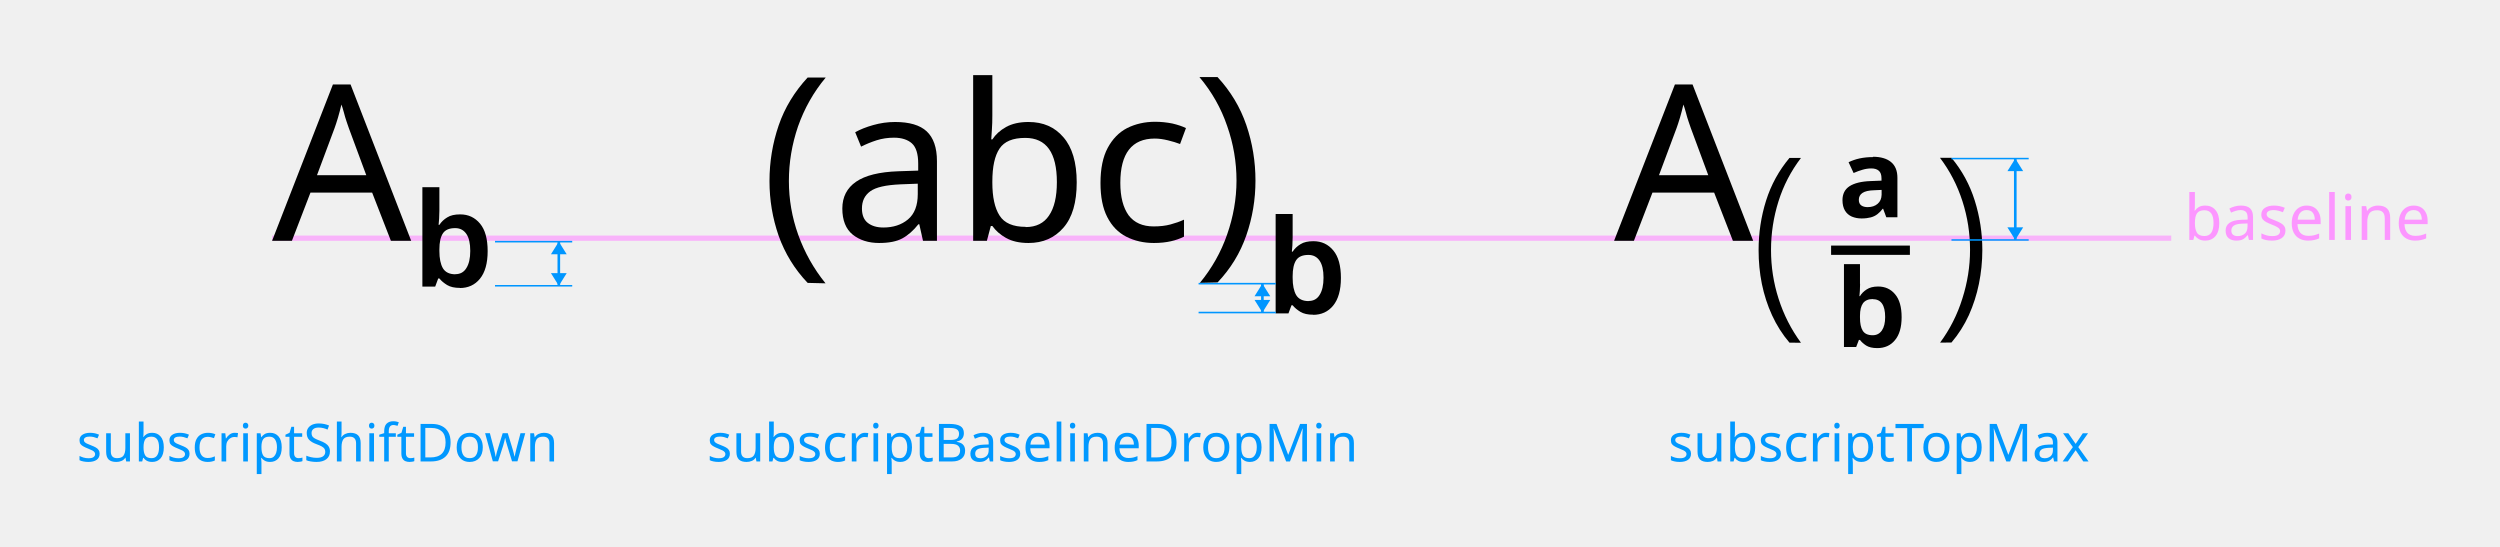
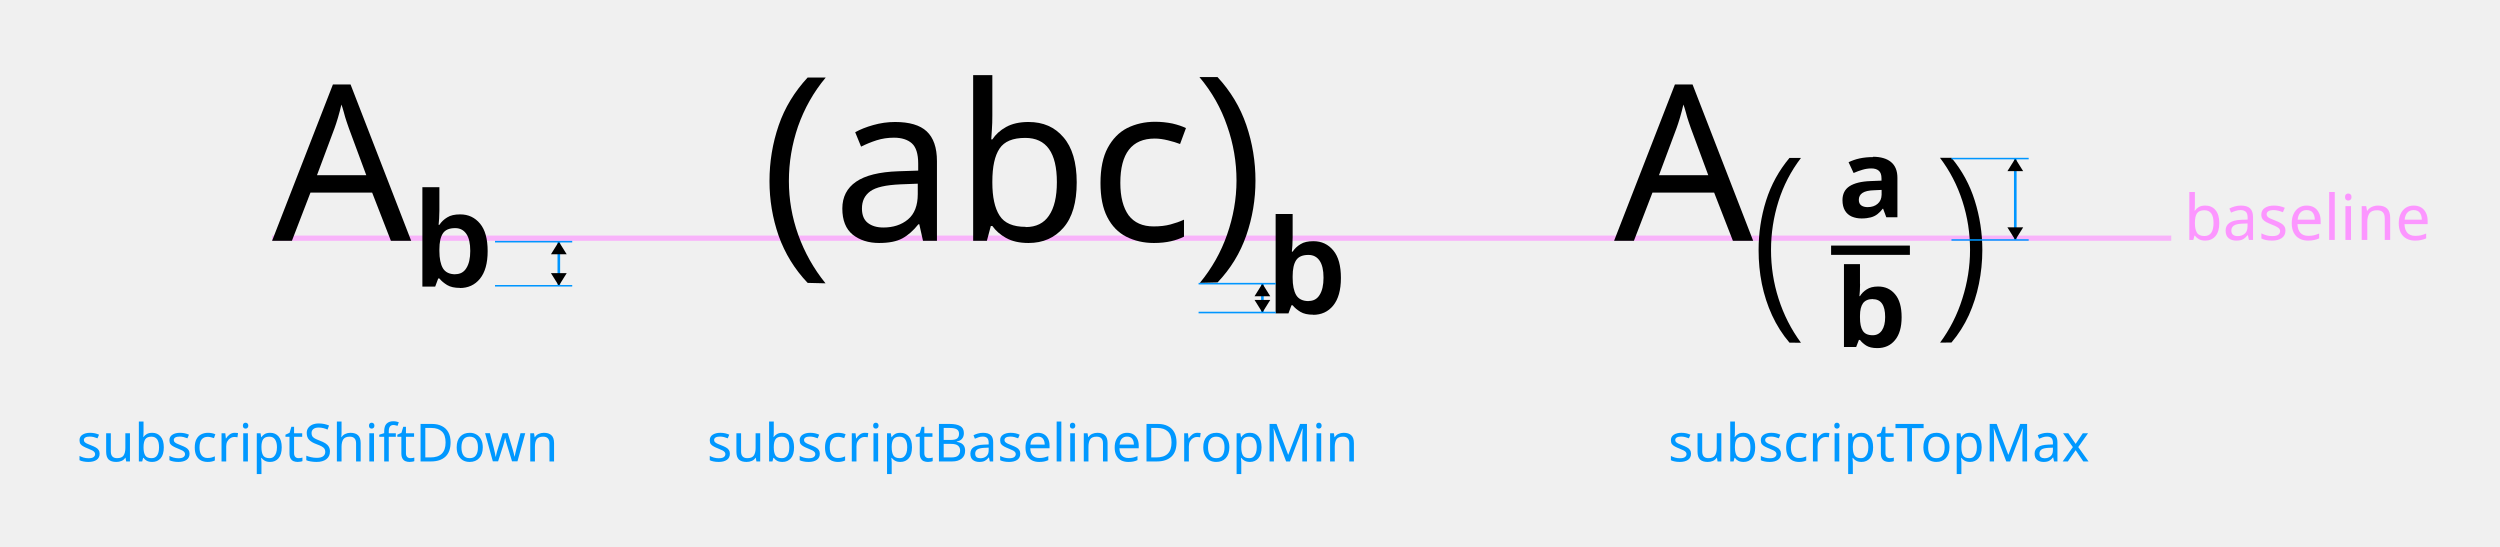
<svg xmlns="http://www.w3.org/2000/svg" xmlns:xlink="http://www.w3.org/1999/xlink" width="476pt" height="104pt" version="1.1" viewBox="0 0 476 104">
+   <style>
+   path {
+    fill: black;
+   }
+   @media (prefers-color-scheme: dark) {
+    path {
+        fill: white;
+    }
+    path[stroke="#000"] {
+     stroke: white;
+    }
+   }
+  </style>
  <defs>
    <marker id="e" overflow="visible" markerHeight="1" markerWidth="1" orient="auto" preserveAspectRatio="xMidYMid" viewBox="0 0 1 1">
      <g transform="scale(.6)">
        <path d="m0-40" />
        <path d="m0 0-8 5v-10z" fill="context-stroke" fill-rule="evenodd" />
        <path d="m0-8v48" fill="none" stroke="context-stroke" stroke-linecap="square" />
      </g>
    </marker>
    <marker id="f" overflow="visible" markerHeight="1" markerWidth="1" orient="auto" preserveAspectRatio="xMidYMid" viewBox="0 0 1 1">
      <g transform="scale(.6)">
        <path d="m0-40" />
        <path d="m0 0 8 5v-10z" fill="context-stroke" fill-rule="evenodd" />
        <path d="m0-8v48" fill="none" stroke="context-stroke" stroke-linecap="square" />
      </g>
    </marker>
    <marker id="d" overflow="visible" markerHeight="1" markerWidth="1" orient="auto" preserveAspectRatio="xMidYMid" viewBox="0 0 1 1">
      <g transform="scale(.6)">
        <path d="m0-40" />
        <path d="m0 0-8 5v-10z" fill="context-stroke" fill-rule="evenodd" />
        <path d="m0-8v48" fill="none" stroke="context-stroke" stroke-linecap="square" />
      </g>
    </marker>
    <marker id="c" overflow="visible" markerHeight="1" markerWidth="1" orient="auto" preserveAspectRatio="xMidYMid" viewBox="0 0 1 1">
      <g transform="scale(.6)">
        <path d="m0-40" />
        <path d="m0 0 8 5v-10z" fill="context-stroke" fill-rule="evenodd" />
        <path d="m0-8v48" fill="none" stroke="context-stroke" stroke-linecap="square" />
      </g>
    </marker>
    <path id="b" d="m0 0 0.279 0.717h0.081l0.278-0.717h-0.093l-0.086 0.221h-0.283l-0.085-0.221h-0.091m0.206 0.301h0.226l-0.08 0.216c-0.002 0.005-0.005 0.015-0.01 0.029-0.005 0.014-0.009 0.029-0.013 0.044-0.004 0.015-0.008 0.027-0.011 0.035-0.005-0.021-0.01-0.041-0.016-0.061-0.006-0.02-0.011-0.035-0.015-0.046z" />
    <path id="a" d="m0.371-0.01c-0.041 0-0.073 0.007-0.098 0.022-0.024 0.015-0.044 0.031-0.059 0.05h-0.009l-0.023-0.062h-0.098v0.76h0.13v-0.179c0-0.021-6.6631e-4 -0.042-0.002-0.062-0.001-0.02-0.003-0.036-0.004-0.047h0.006c0.015 0.023 0.035 0.042 0.06 0.057 0.025 0.016 0.058 0.023 0.099 0.023 0.063 0 0.113-0.024 0.152-0.071s0.058-0.117 0.058-0.21c0-0.093-0.02-0.163-0.059-0.211-0.039-0.048-0.091-0.071-0.154-0.071m-0.033 0.106c0.036 0 0.064 0.015 0.083 0.046 0.02 0.031 0.03 0.075 0.03 0.132 0 0.058-0.01 0.101-0.03 0.13-0.02 0.029-0.048 0.044-0.085 0.044-0.045 0-0.076-0.013-0.094-0.04-0.018-0.027-0.027-0.068-0.027-0.123v-0.012c0-0.057 0.009-0.101 0.027-0.132 0.018-0.03 0.05-0.046 0.096-0.046z" />
    <path id="o" d="m0.215-0.158c-0.06 0.063-0.104 0.135-0.133 0.216-0.028 0.081-0.042 0.164-0.042 0.251 0 0.088 0.014 0.173 0.042 0.255 0.028 0.082 0.073 0.155 0.133 0.22h0.083c-0.056-0.067-0.098-0.142-0.127-0.224-0.028-0.082-0.042-0.165-0.042-0.251 0-0.084 0.014-0.166 0.043-0.247 0.029-0.08 0.07-0.154 0.125-0.222z" />
    <path id="m" d="m0.215-0.01c-0.049 0-0.089 0.013-0.121 0.038-0.032 0.026-0.048 0.066-0.048 0.12 0 0.053 0.021 0.094 0.063 0.123 0.042 0.029 0.107 0.045 0.194 0.048l0.091 0.003v0.032c0 0.045-0.01 0.076-0.029 0.093-0.019 0.017-0.047 0.026-0.082 0.026-0.028 0-0.055-0.004-0.08-0.012-0.025-0.008-0.049-0.018-0.071-0.029l-0.027 0.066c0.023 0.013 0.051 0.024 0.083 0.033 0.032 0.009 0.065 0.014 0.1 0.014 0.065 0 0.114-0.014 0.145-0.043 0.031-0.029 0.047-0.074 0.047-0.137v-0.365h-0.064l-0.017 0.076h-0.004c-0.023-0.029-0.048-0.051-0.074-0.065-0.026-0.014-0.061-0.021-0.107-0.021m0.02 0.071c0.045 0 0.083 0.012 0.113 0.037 0.03 0.025 0.045 0.064 0.045 0.116v0.048l-0.079-0.003c-0.067-0.003-0.113-0.013-0.139-0.032-0.026-0.019-0.038-0.045-0.038-0.079 0-0.03 0.009-0.052 0.027-0.066 0.018-0.014 0.042-0.021 0.071-0.021z" />
    <path id="l" d="m0.339-0.01c-0.042 0-0.076 0.008-0.103 0.023-0.027 0.015-0.048 0.034-0.063 0.055h-0.007l-0.018-0.068h-0.063v0.76h0.088v-0.185c0-0.023-5.0354e-4 -0.044-0.002-0.064-9.969e-4 -0.02-0.002-0.035-0.003-0.046h0.005c0.015 0.023 0.036 0.042 0.063 0.057 0.027 0.015 0.061 0.023 0.103 0.023 0.067 0 0.12-0.023 0.16-0.07 0.04-0.046 0.061-0.115 0.061-0.207 0-0.092-0.02-0.161-0.061-0.208-0.041-0.047-0.094-0.07-0.16-0.07m-0.013 0.073c0.048 0 0.084 0.018 0.107 0.053 0.024 0.035 0.036 0.086 0.036 0.153 0 0.135-0.048 0.203-0.145 0.203-0.057 0-0.096-0.016-0.118-0.049-0.022-0.033-0.033-0.083-0.033-0.152v-0.004c0-0.066 0.011-0.117 0.033-0.151 0.022-0.035 0.062-0.052 0.12-0.052z" />
    <path id="k" d="m0.3-0.01c-0.047 0-0.09 0.01-0.127 0.029-0.037 0.019-0.066 0.049-0.087 0.09-0.021 0.041-0.031 0.093-0.031 0.156 0 0.066 0.011 0.12 0.033 0.161 0.022 0.041 0.052 0.072 0.089 0.091 0.038 0.019 0.081 0.029 0.129 0.029 0.027 0 0.054-0.003 0.079-0.008 0.025-0.006 0.046-0.013 0.062-0.021l-0.027-0.073c-0.016 0.006-0.035 0.012-0.056 0.017-0.021 0.005-0.041 0.008-0.06 0.008-0.105 0-0.158-0.068-0.158-0.203 0-0.065 0.013-0.114 0.038-0.149 0.026-0.034 0.064-0.051 0.115-0.051 0.029 0 0.055 0.003 0.077 0.009 0.022 0.006 0.043 0.013 0.062 0.022v-0.078c-0.018-0.009-0.038-0.016-0.06-0.021-0.022-0.005-0.048-0.008-0.078-0.008z" />
    <path id="n" d="m0.031-0.158c0.055 0.067 0.097 0.141 0.125 0.222 0.028 0.08 0.043 0.163 0.043 0.247 0 0.085-0.014 0.169-0.043 0.251-0.028 0.082-0.07 0.156-0.127 0.224h0.083c0.06-0.065 0.104-0.138 0.132-0.22 0.028-0.082 0.042-0.167 0.042-0.255 0-0.087-0.014-0.17-0.042-0.251-0.028-0.081-0.072-0.153-0.132-0.216z" />
    <path id="j" d="m0.276-0.399c-0.054 0.063-0.098 0.133-0.133 0.209-0.035 0.076-0.061 0.157-0.078 0.24-0.017 0.084-0.025 0.17-0.025 0.258 0 0.131 0.019 0.257 0.057 0.378 0.038 0.121 0.098 0.23 0.179 0.327h0.088c-0.077-0.101-0.134-0.211-0.172-0.332-0.038-0.121-0.057-0.245-0.057-0.372 0-0.127 0.019-0.252 0.058-0.373 0.039-0.122 0.096-0.234 0.171-0.336z" />
    <path id="h" d="m0.381 0.555c0.071 0 0.127-0.016 0.166-0.048 0.039-0.032 0.059-0.08 0.059-0.145v-0.362h-0.102l-0.029 0.078h-0.004c-0.015-0.02-0.031-0.036-0.049-0.05-0.017-0.013-0.037-0.023-0.06-0.029-0.023-0.006-0.051-0.01-0.085-0.01-0.033 0-0.062 0.006-0.089 0.017-0.027 0.012-0.048 0.03-0.063 0.055s-0.023 0.057-0.023 0.096c0 0.057 0.022 0.1 0.065 0.128 0.044 0.028 0.108 0.044 0.193 0.047l0.1 0.004v0.02c0 0.033-0.008 0.057-0.025 0.071-0.016 0.014-0.039 0.021-0.068 0.021-0.027 0-0.054-0.004-0.081-0.012-0.027-0.008-0.055-0.018-0.082-0.03l-0.046 0.099c0.031 0.015 0.065 0.027 0.102 0.035 0.038 0.008 0.078 0.012 0.122 0.012m0.014-0.304c-0.052-0.001-0.089-0.01-0.111-0.025-0.022-0.015-0.033-0.036-0.033-0.063 0-0.023 0.007-0.04 0.022-0.051 0.015-0.011 0.035-0.016 0.059-0.016 0.037 0 0.068 0.01 0.091 0.03 0.024 0.02 0.036 0.048 0.037 0.083v0.045z" />
    <path id="g" d="m0.266 0.58c0-0.022-6.7139e-4 -0.043-0.002-0.064-0.001-0.021-0.003-0.037-0.004-0.049h0.005c0.014 0.023 0.034 0.044 0.061 0.061 0.027 0.018 0.062 0.027 0.106 0.027 0.064 0 0.116-0.024 0.155-0.071 0.04-0.047 0.06-0.117 0.06-0.21 0-0.092-0.02-0.162-0.061-0.211-0.04-0.049-0.094-0.073-0.162-0.073-0.044 0-0.078 0.008-0.103 0.024-0.024 0.016-0.043 0.033-0.056 0.051h-0.01l-0.025-0.065h-0.112v0.76h0.147v-0.18m0.118-0.14c-0.041 0-0.071-0.013-0.09-0.038-0.018-0.025-0.028-0.063-0.028-0.115v-0.017c0-0.053 0.008-0.093 0.025-0.12 0.017-0.028 0.048-0.042 0.092-0.042 0.036 0 0.064 0.015 0.084 0.044 0.02 0.029 0.03 0.07 0.03 0.123 0 0.109-0.038 0.164-0.114 0.164z" />
    <path id="i" d="m0.031-0.399c0.075 0.102 0.132 0.214 0.17 0.336 0.039 0.122 0.059 0.246 0.059 0.373 0 0.127-0.019 0.251-0.058 0.372s-0.096 0.232-0.172 0.332h0.088c0.081-0.097 0.14-0.206 0.178-0.327 0.038-0.121 0.058-0.247 0.058-0.378 0-0.088-0.009-0.174-0.026-0.258-0.017-0.084-0.043-0.164-0.077-0.24-0.035-0.076-0.079-0.146-0.133-0.209z" />
  </defs>
  <path d="m51.804 45.35h361.6" fill="none" stroke="#fc96ff" stroke-miterlimit="10" stroke-opacity=".678" />
  <use transform="matrix(41.511 0 0 -41.511 51.804 45.85)" data-text="A" xlink:href="#b" />
  <use transform="matrix(24.907 0 0 -24.907 78.329 54.567)" data-text="𝖻" xlink:href="#a" />
  <use transform="matrix(41.511 0 0 -41.511 144.85 47.304)" data-text="(" xlink:href="#o" />
  <use transform="matrix(41.511 0 0 -41.511 158.47 45.85)" data-text="a" xlink:href="#m" />
  <use transform="matrix(41.511 0 0 -41.511 181.76 45.85)" data-text="b" xlink:href="#l" />
  <use transform="matrix(41.511 0 0 -41.511 207.25 45.85)" data-text="c" xlink:href="#k" />
  <use transform="matrix(41.511 0 0 -41.511 227.17 47.304)" data-text=")" xlink:href="#n" />
  <use transform="matrix(24.907 0 0 -24.907 240.79 59.671)" data-text="𝖻" xlink:href="#a" />
  <use transform="matrix(41.511 0 0 -41.511 307.32 45.85)" data-text="A" xlink:href="#b" />
  <use transform="matrix(24.907 0 0 -24.907 333.84 55.3)" data-text="(" xlink:href="#j" />
  <use transform="matrix(20.755 0 0 -20.755 348.69 41.367)" data-text="𝖺" xlink:href="#h" />
  <path d="m348.64 47.642h15.004" fill="none" stroke="#000" stroke-miterlimit="10" stroke-width="1.767" />
  <use transform="matrix(20.755 0 0 -20.755 348.64 66.071)" data-text="𝖻" xlink:href="#g" />
  <use transform="matrix(24.907 0 0 -24.907 368.62 55.3)" data-text=")" xlink:href="#i" />
  <text x="415.833" y="45.686" fill="#fc96ff" font-family="'Noto Sans'" font-size="12px" stroke-width=".75" style="line-height:1.25" xml:space="preserve">
    <tspan x="415.833" y="45.686" fill="#fc96ff" font-family="'Noto Sans'" font-size="12px" stroke-width=".75">baseline</tspan>
  </text>
  <path d="m106.4 46.014v8.395" fill="none" marker-end="url(#e)" marker-start="url(#f)" stroke="#0096ff" stroke-width=".5" />
  <text x="14.626" y="87.86" fill="#0098ff" font-family="'Noto Sans'" font-size="10px" stroke-width=".75" style="line-height:1.25" xml:space="preserve">
    <tspan x="14.626" y="87.86" fill="#0098ff" font-family="'Noto Sans'" font-size="10px" stroke-width=".75">subscriptShiftDown</tspan>
  </text>
  <text x="134.626" y="87.86" fill="#0098ff" font-family="'Noto Sans'" font-size="10px" stroke-width=".75" style="line-height:1.25" xml:space="preserve">
    <tspan x="134.626" y="87.86" fill="#0098ff" font-family="'Noto Sans'" font-size="10px" stroke-width=".75">subscriptBaselineDropMin</tspan>
  </text>
  <path d="m240.36 54.008v5.495" fill="none" marker-end="url(#d)" marker-start="url(#c)" stroke="#0096ff" stroke-width=".5" />
  <path d="m383.71 30.19v15.5" fill="none" marker-end="url(#d)" marker-start="url(#c)" stroke="#0096ff" stroke-width=".5" />
  <text x="317.626" y="87.86" fill="#0098ff" font-family="'Noto Sans'" font-size="10px" stroke-width=".75" style="line-height:1.25" xml:space="preserve">
    <tspan x="317.626" y="87.86" fill="#0098ff" font-family="'Noto Sans'" font-size="10px" stroke-width=".75">subscriptTopMax</tspan>
  </text>
</svg>
